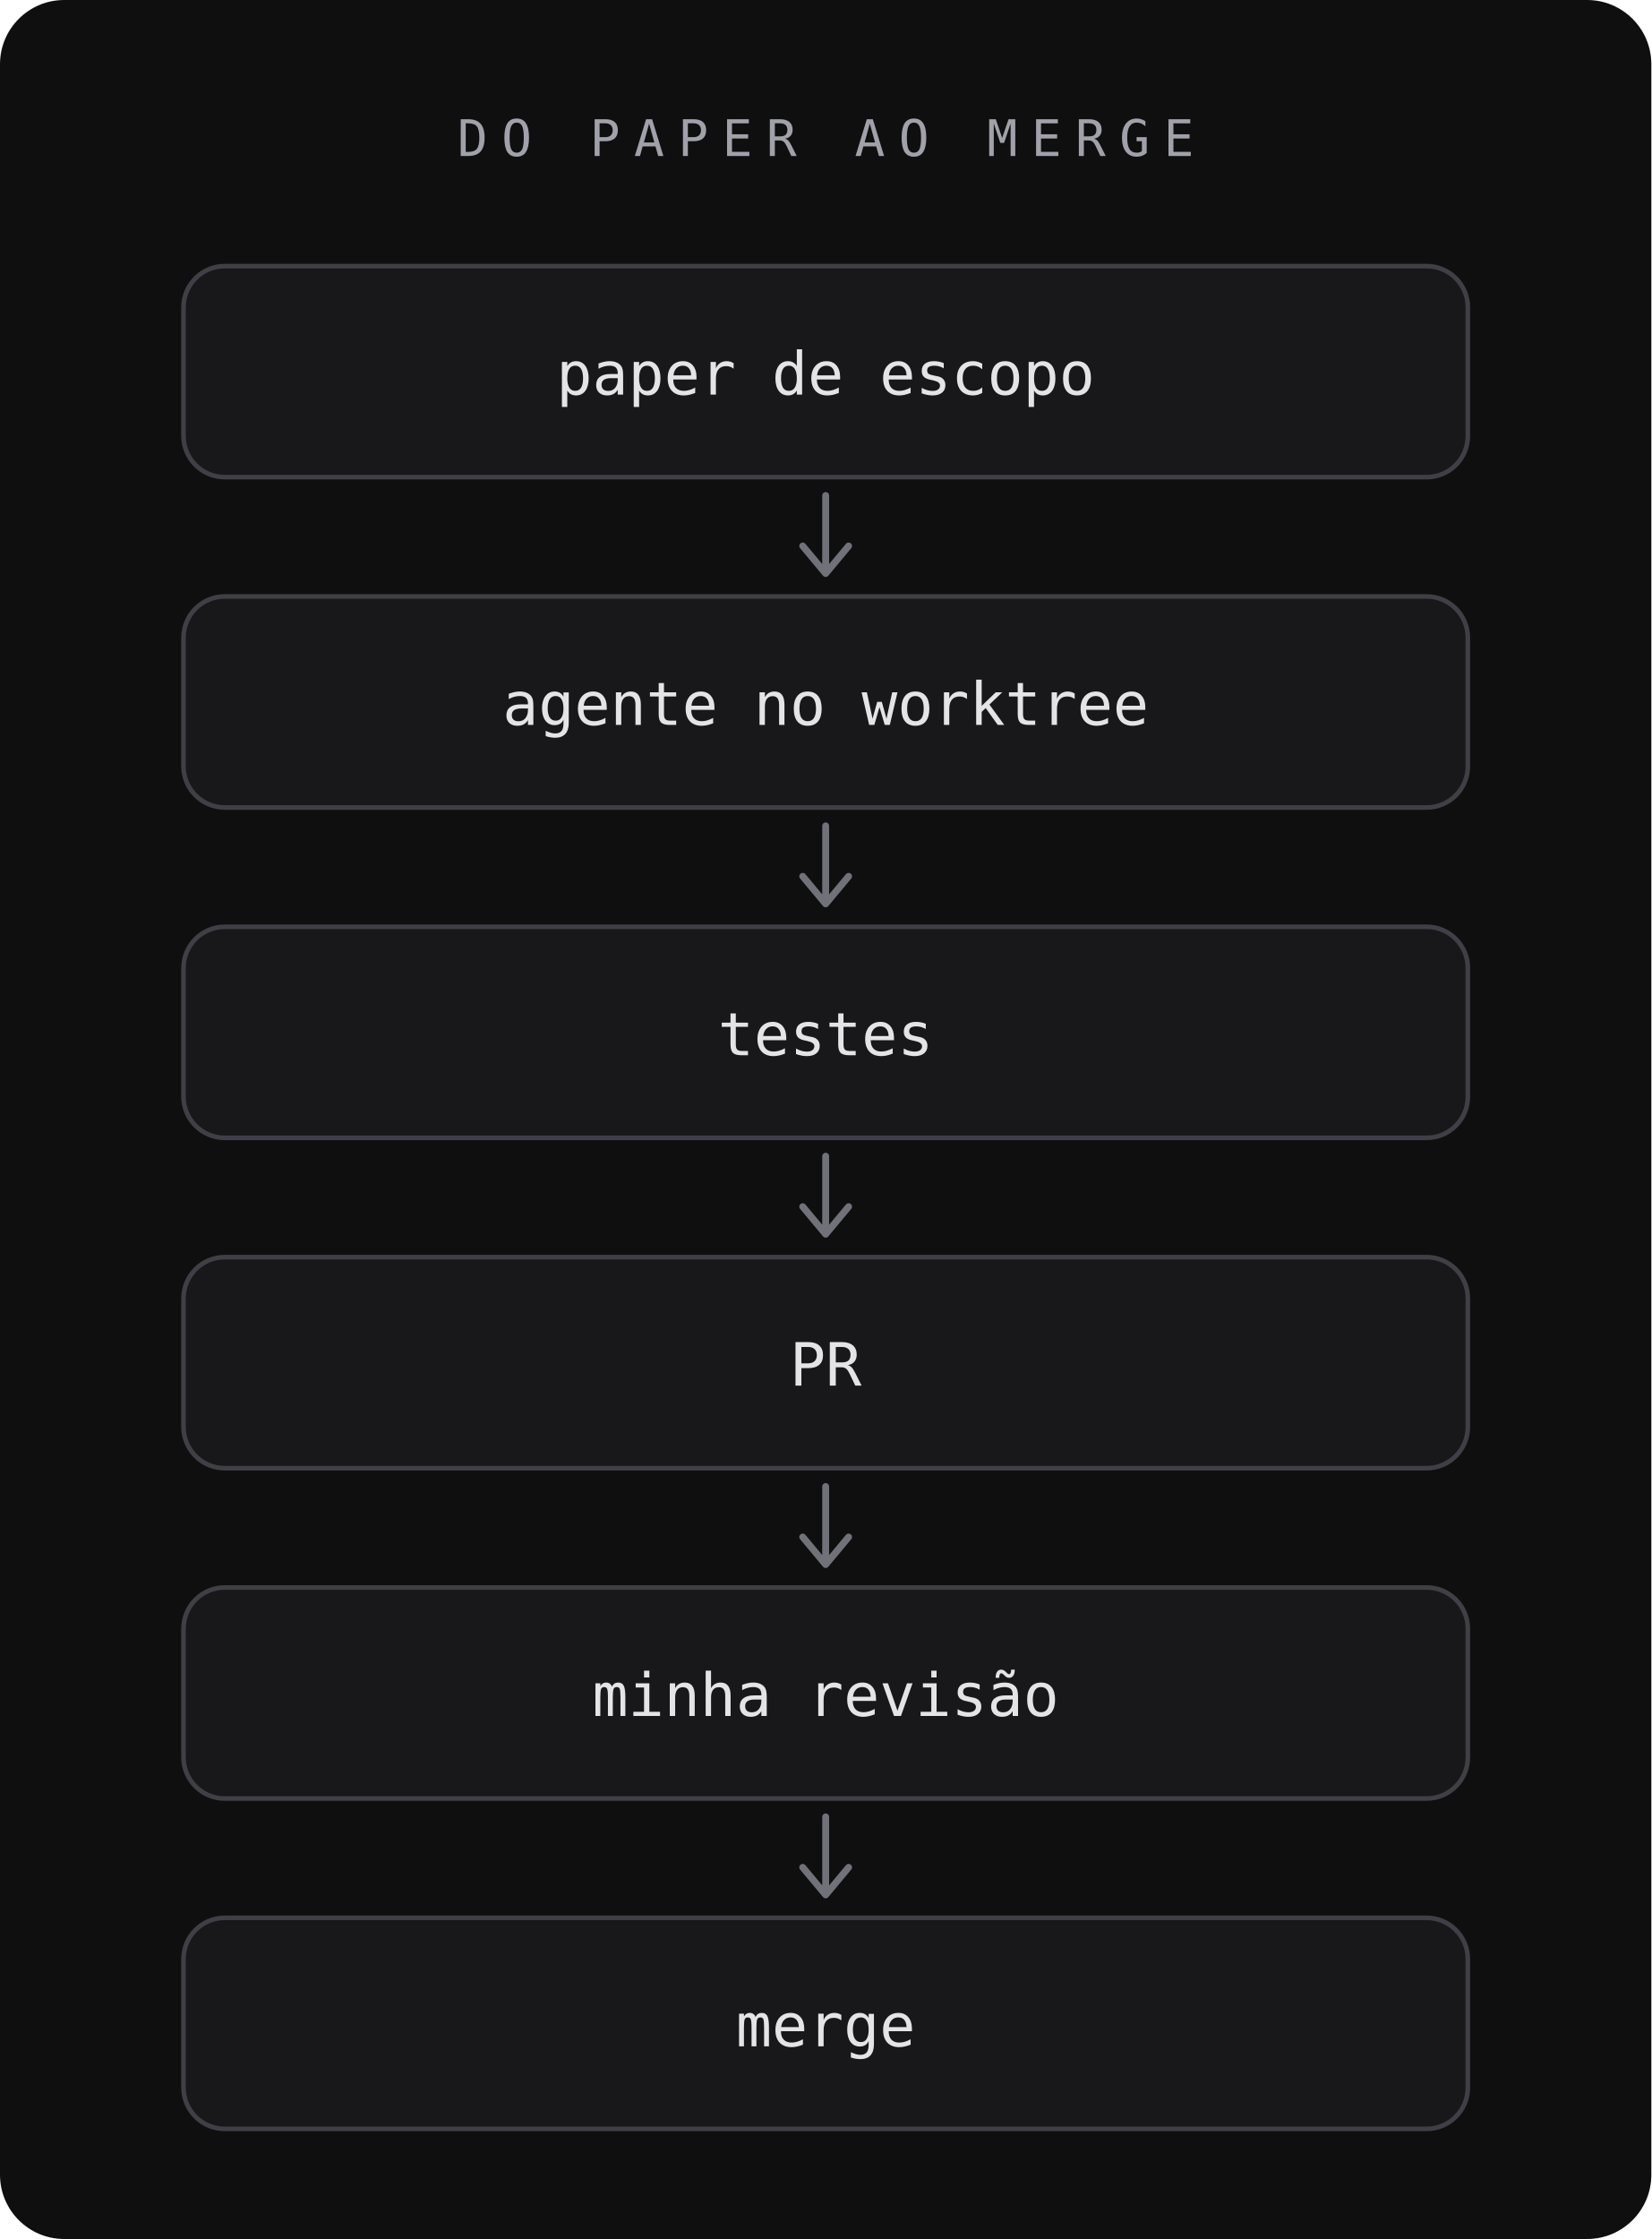
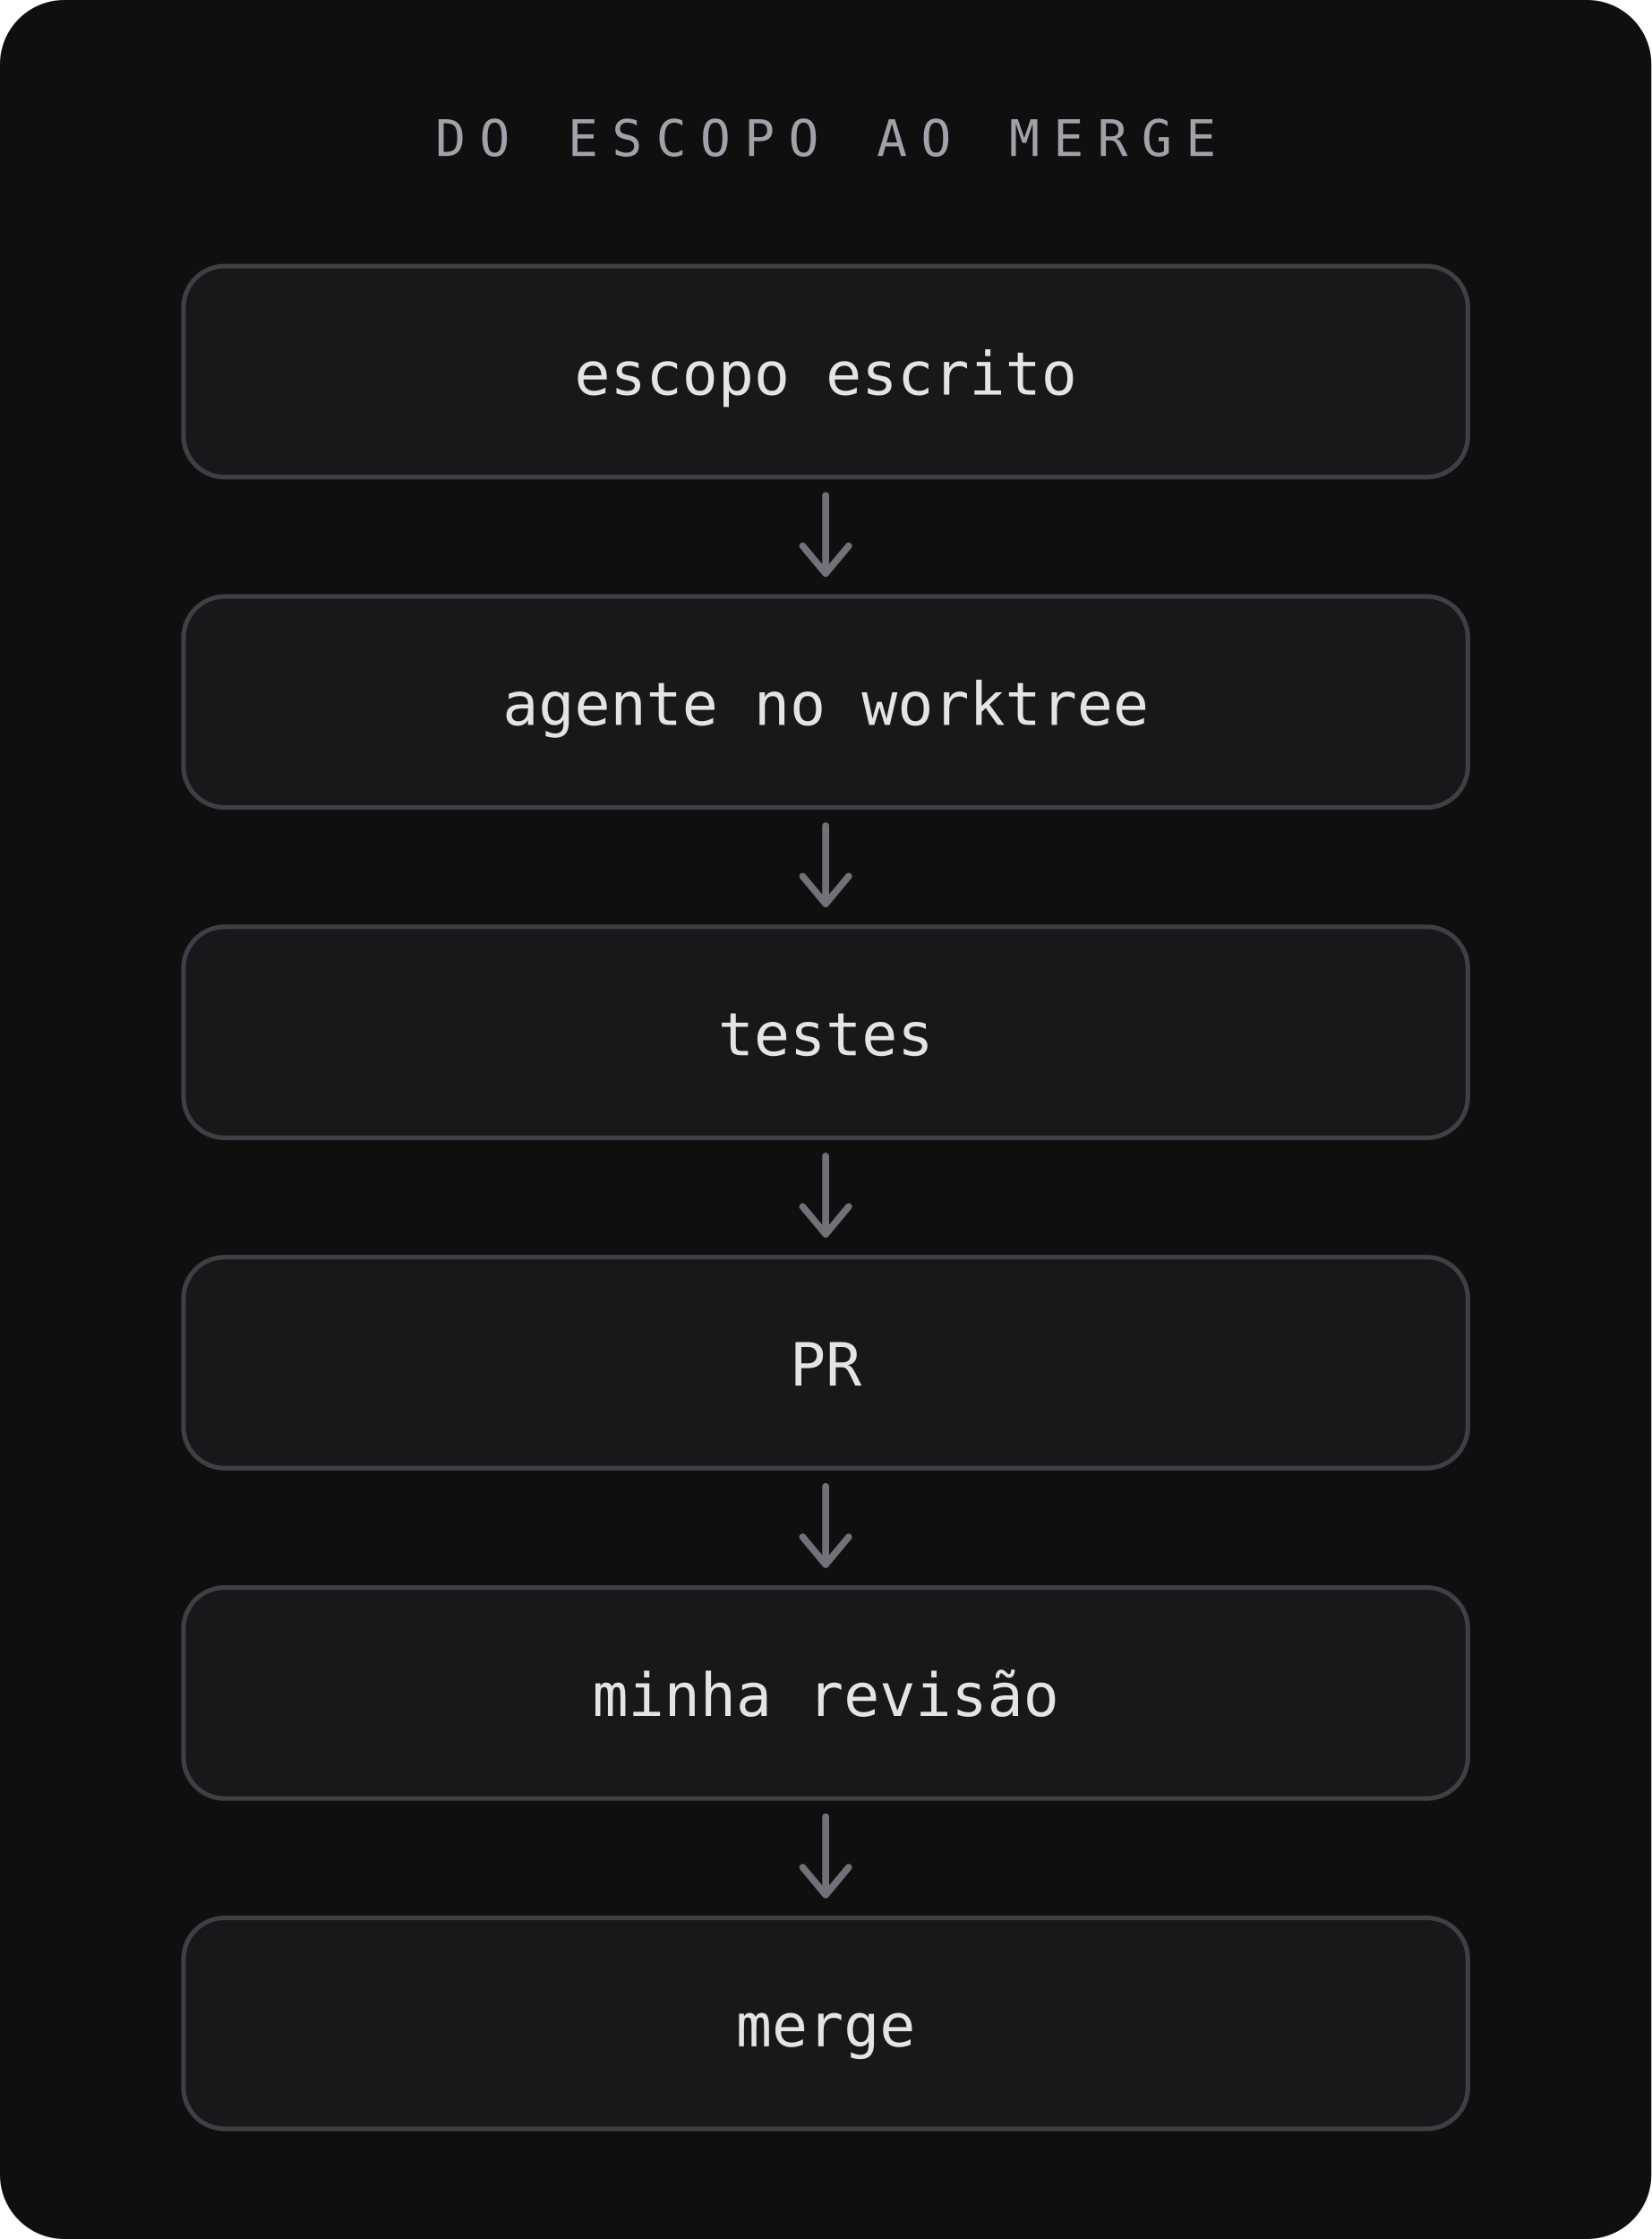
- <svg xmlns="http://www.w3.org/2000/svg" viewBox="0 0 360 488" width="360" height="488" role="img" aria-label="Do paper ao merge" font-family="ui-monospace, SFMono-Regular, Menlo, Consolas, monospace">
+ <svg xmlns="http://www.w3.org/2000/svg" viewBox="0 0 360 488" width="360" height="488" role="img" aria-label="Do escopo ao merge" font-family="ui-monospace, SFMono-Regular, Menlo, Consolas, monospace">
  <rect width="360" height="488" rx="14" fill="#0f0f10" />
-   <text x="180.0" y="34" text-anchor="middle" font-size="11" letter-spacing="3" fill="#a1a1aa">DO PAPER AO MERGE</text>
+   <text x="180.0" y="34" text-anchor="middle" font-size="11" letter-spacing="3" fill="#a1a1aa">DO ESCOPO AO MERGE</text>
  <rect x="40" y="58" width="280" height="46" rx="9" fill="#18181b" stroke="#3f3f46" />
-   <text x="180.0" y="86.0" text-anchor="middle" font-size="13" fill="#e4e4e7">paper de escopo</text>
+   <text x="180.0" y="86.0" text-anchor="middle" font-size="13" fill="#e4e4e7">escopo escrito</text>
  <path d="M180.0 108 V124 M175.0 119 L180.0 125 L185.0 119" fill="none" stroke="#71717a" stroke-width="1.5" stroke-linecap="round" stroke-linejoin="round" />
  <rect x="40" y="130" width="280" height="46" rx="9" fill="#18181b" stroke="#3f3f46" />
  <text x="180.0" y="158.0" text-anchor="middle" font-size="13" fill="#e4e4e7">agente no worktree</text>
  <path d="M180.0 180 V196 M175.0 191 L180.0 197 L185.0 191" fill="none" stroke="#71717a" stroke-width="1.5" stroke-linecap="round" stroke-linejoin="round" />
  <rect x="40" y="202" width="280" height="46" rx="9" fill="#18181b" stroke="#3f3f46" />
  <text x="180.0" y="230.0" text-anchor="middle" font-size="13" fill="#e4e4e7">testes</text>
  <path d="M180.0 252 V268 M175.0 263 L180.0 269 L185.0 263" fill="none" stroke="#71717a" stroke-width="1.5" stroke-linecap="round" stroke-linejoin="round" />
  <rect x="40" y="274" width="280" height="46" rx="9" fill="#18181b" stroke="#3f3f46" />
  <text x="180.0" y="302.0" text-anchor="middle" font-size="13" fill="#e4e4e7">PR</text>
  <path d="M180.0 324 V340 M175.0 335 L180.0 341 L185.0 335" fill="none" stroke="#71717a" stroke-width="1.5" stroke-linecap="round" stroke-linejoin="round" />
  <rect x="40" y="346" width="280" height="46" rx="9" fill="#18181b" stroke="#3f3f46" />
  <text x="180.0" y="374.0" text-anchor="middle" font-size="13" fill="#e4e4e7">minha revisão</text>
  <path d="M180.0 396 V412 M175.0 407 L180.0 413 L185.0 407" fill="none" stroke="#71717a" stroke-width="1.5" stroke-linecap="round" stroke-linejoin="round" />
  <rect x="40" y="418" width="280" height="46" rx="9" fill="#18181b" stroke="#3f3f46" />
  <text x="180.0" y="446.0" text-anchor="middle" font-size="13" fill="#e4e4e7">merge</text>
</svg>
